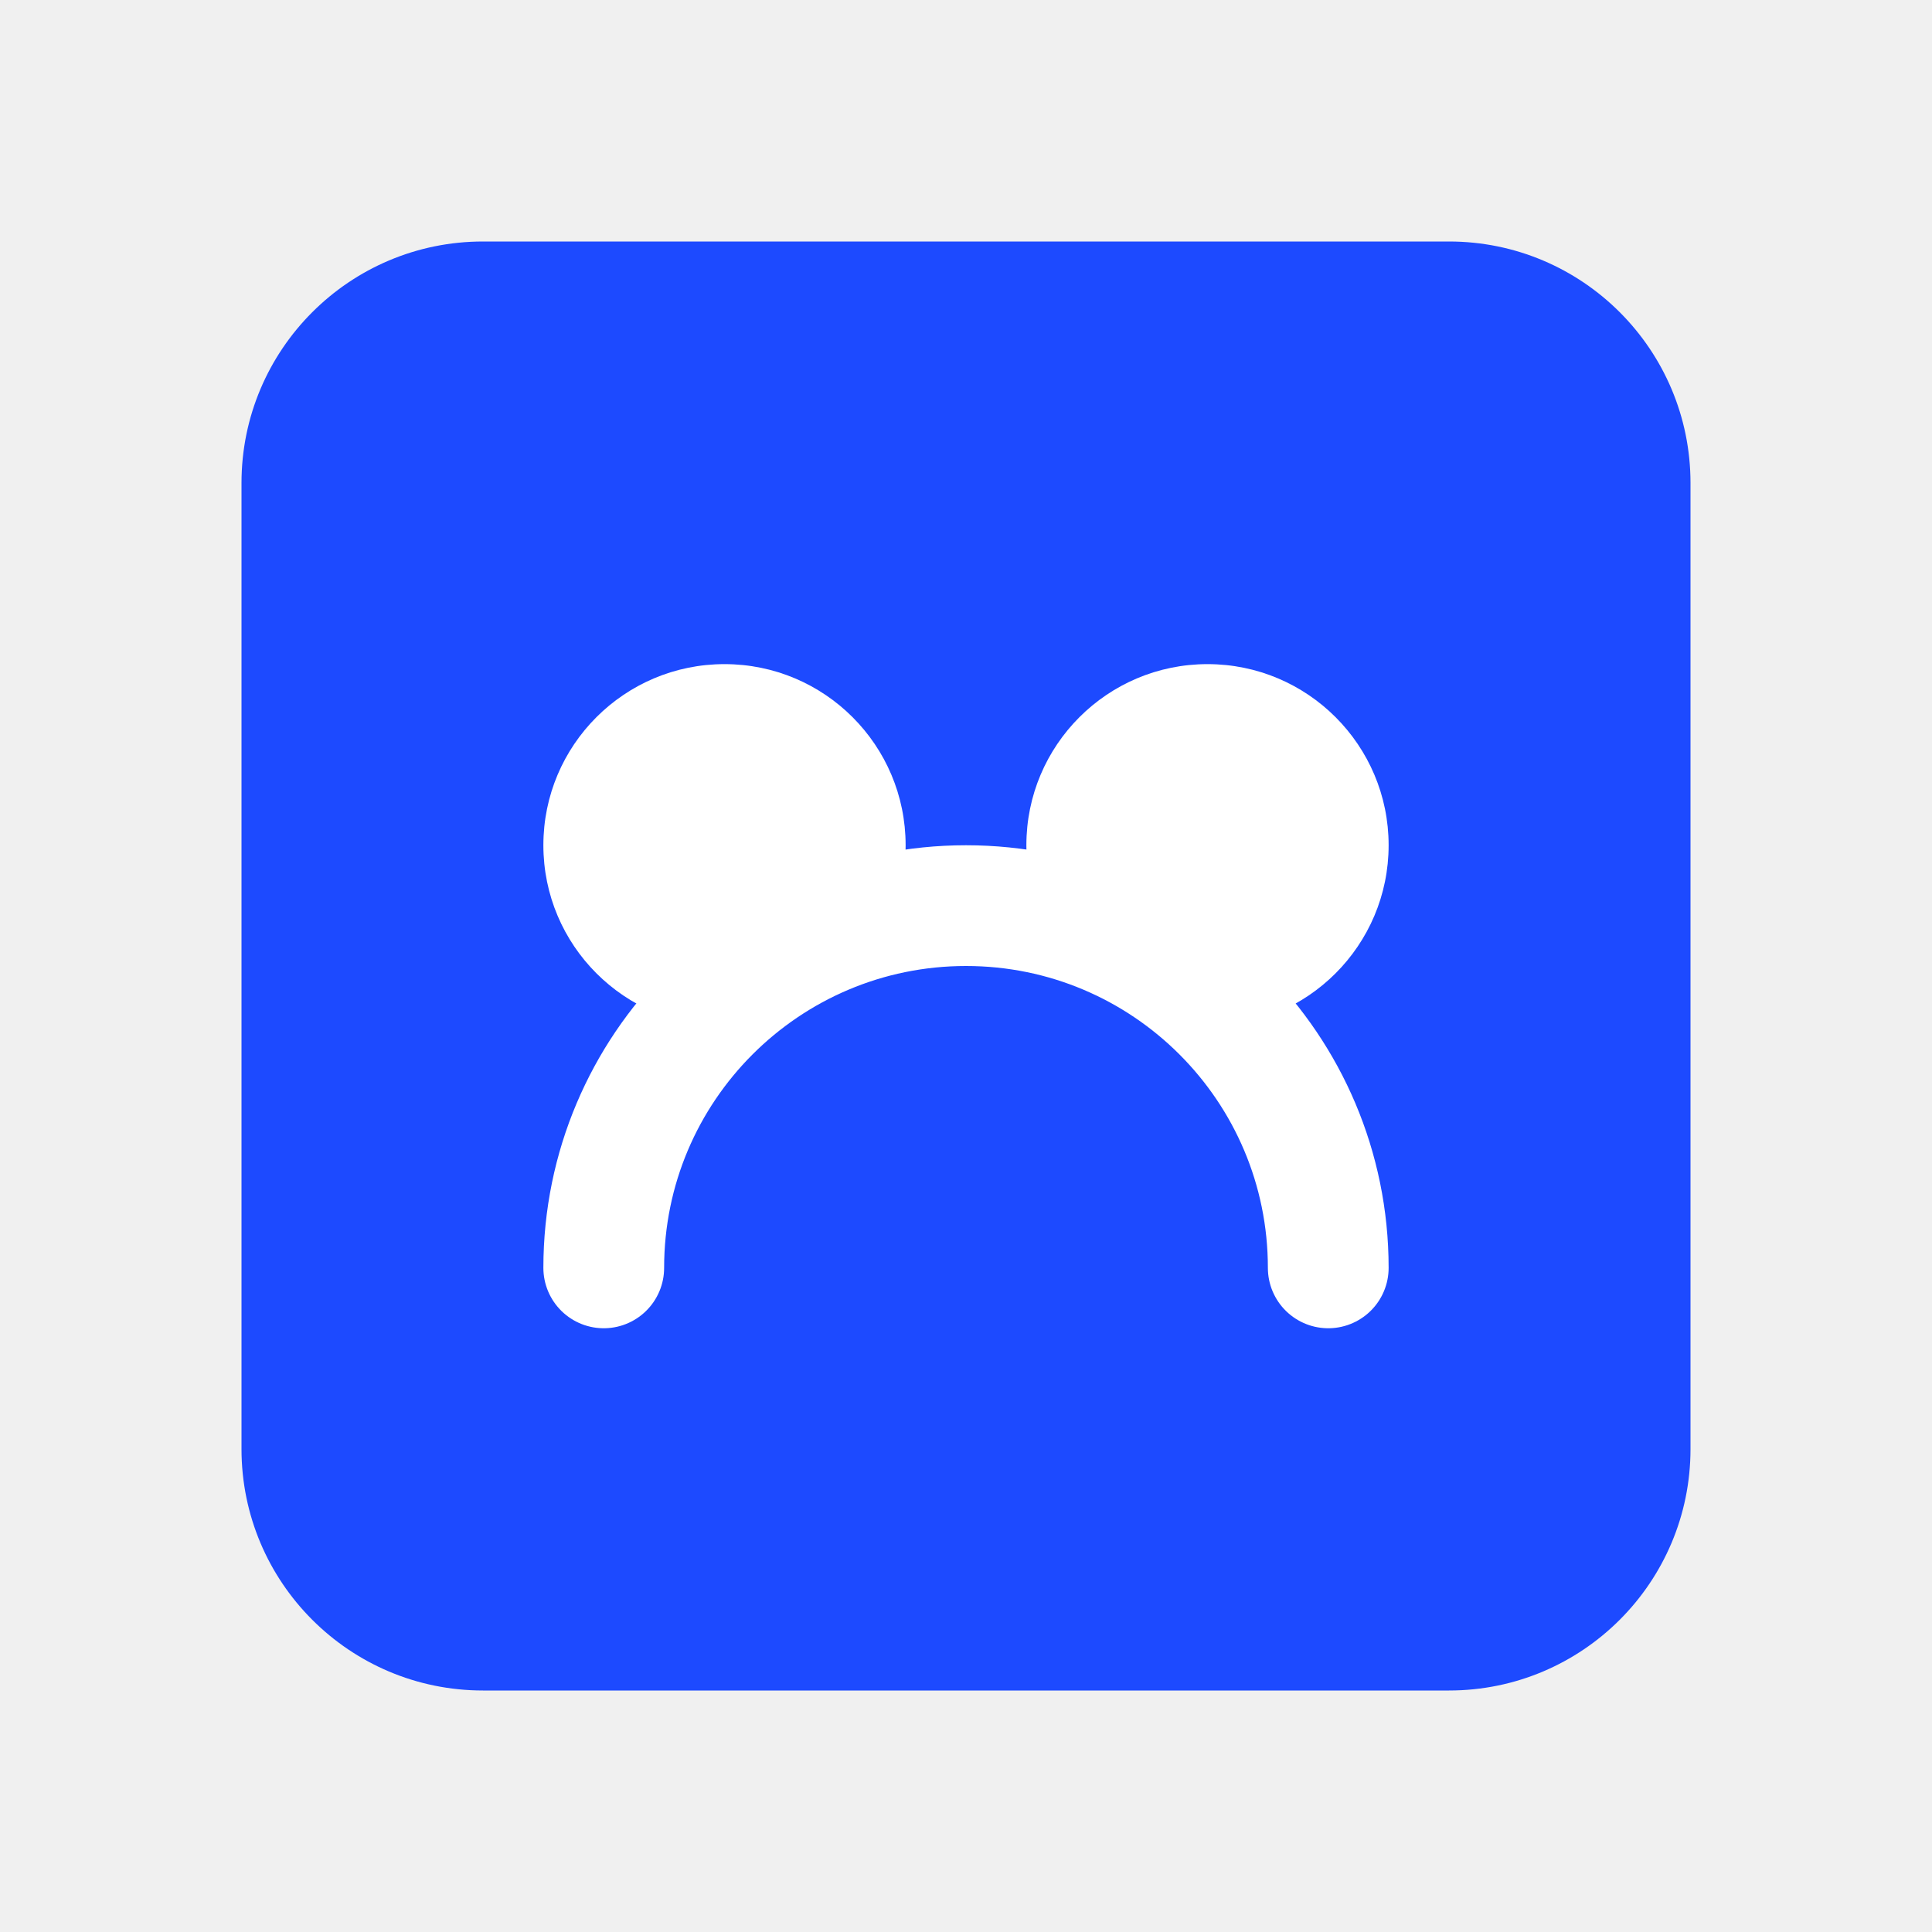
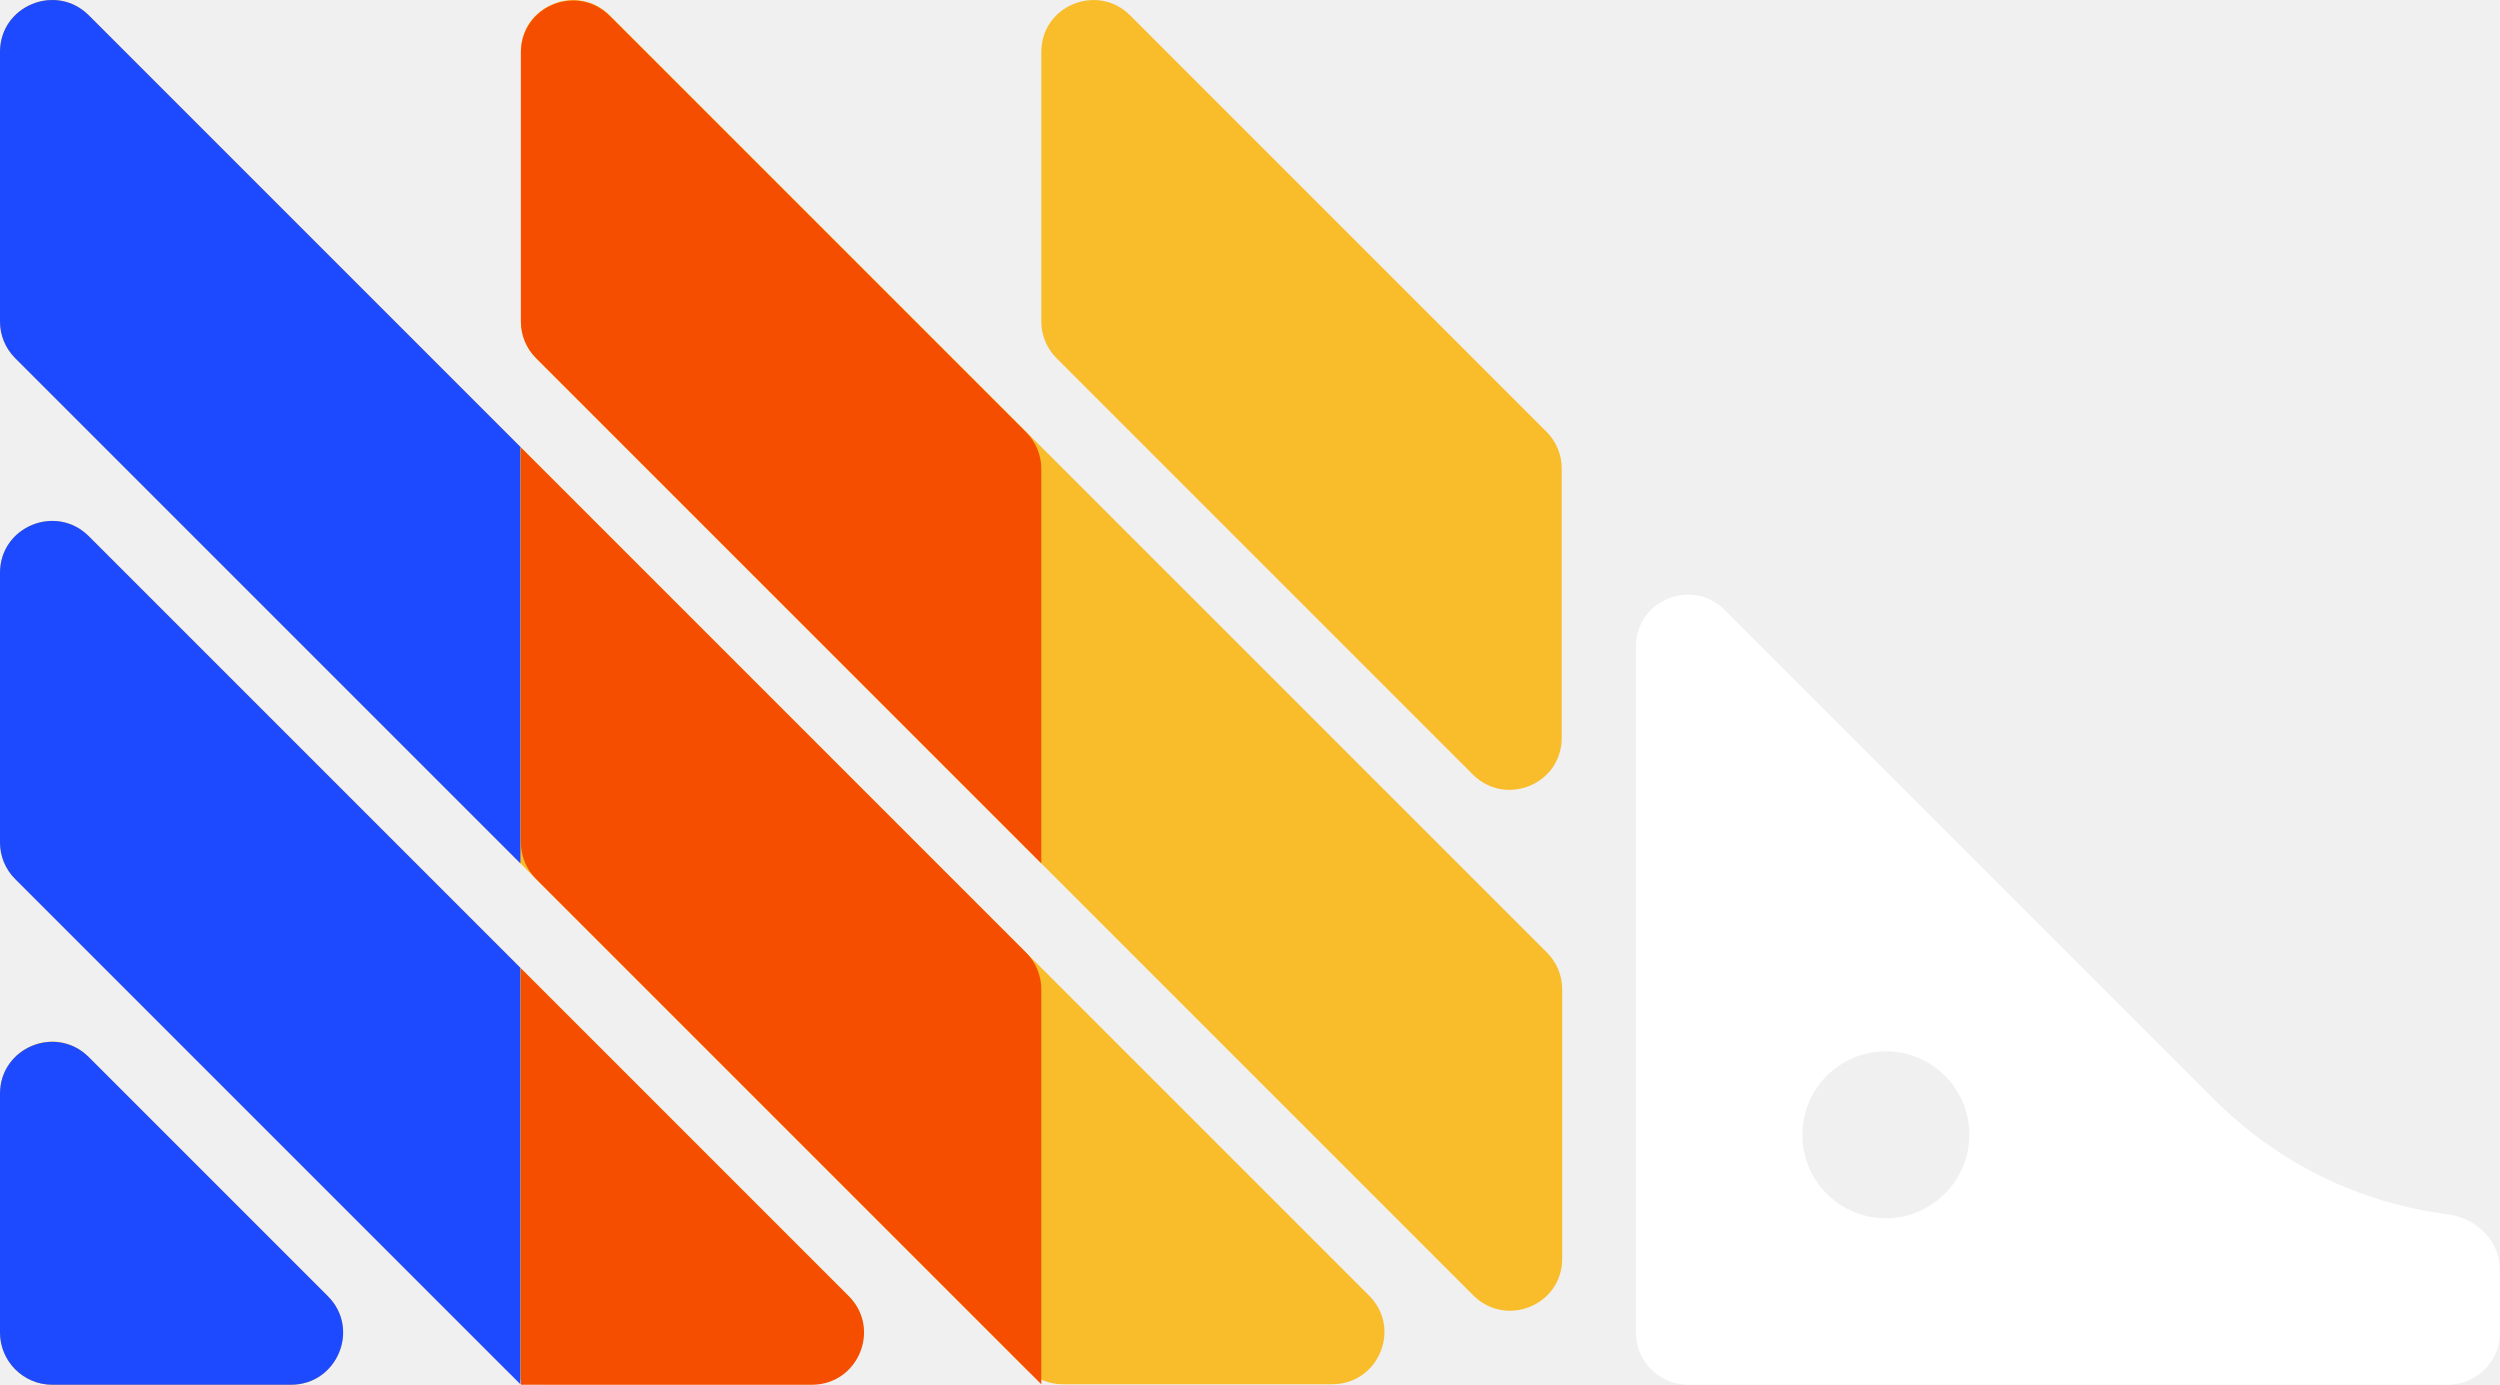
- <svg xmlns="http://www.w3.org/2000/svg" width="64" height="64" viewBox="0 0 64 64" fill="none">
-   <rect x="8" y="8" width="48" height="48" rx="8" fill="#1D4AFF" />
-   <circle cx="24" cy="28" r="6" fill="white" />
-   <circle cx="40" cy="28" r="6" fill="white" />
-   <path d="M20 42c0-6.627 5.373-12 12-12s12 5.373 12 12" stroke="white" stroke-width="4" stroke-linecap="round" />
+ <svg xmlns="http://www.w3.org/2000/svg" xml:space="preserve" id="Layer_1" x="0" y="0" version="1.1" viewBox="0 114.15 512.1 283.65">
+   <style>.st0{fill:#1d4aff}</style>
+   <path fill="#fff" d="M116.2 272c-3.9 7.9-15.2 7.9-19.1 0l-9.4-18.8c-1.5-3-1.5-6.5 0-9.5l9.4-18.8c3.9-7.9 15.2-7.9 19.1 0l9.4 18.8c1.5 3 1.5 6.5 0 9.5zm0 106.7c-3.9 7.9-15.2 7.9-19.1 0l-9.4-18.8c-1.5-3-1.5-6.5 0-9.5l9.4-18.8c3.9-7.9 15.2-7.9 19.1 0l9.4 18.8c1.5 3 1.5 6.5 0 9.5z" class="st0" />
+   <path d="M0 338.2c0-9.5 11.5-14.3 18.2-7.5l48.9 48.9c6.7 6.7 2 18.2-7.5 18.2H10.7C4.8 397.8 0 393 0 387.1zm0-51.5c0 2.8 1.1 5.5 3.1 7.5l100.4 100.4c2 2 4.7 3.1 7.5 3.1h55.2c9.5 0 14.3-11.5 7.5-18.2L18.2 224c-6.7-6.7-18.2-2-18.2 7.5zM0 180c0 2.8 1.1 5.5 3.1 7.5l207.1 207.1c2 2 4.7 3.1 7.5 3.1h55.2c9.5 0 14.3-11.5 7.5-18.2L18.2 117.3c-6.7-6.7-18.2-2-18.2 7.5zm106.7 0c0 2.8 1.1 5.5 3.1 7.5l192 192c6.7 6.7 18.2 2 18.2-7.5v-55.2c0-2.8-1.1-5.5-3.1-7.5l-192-192c-6.7-6.7-18.2-2-18.2 7.5zm124.8-62.7c-6.7-6.7-18.2-2-18.2 7.5V180c0 2.8 1.1 5.5 3.1 7.5l85.3 85.3c6.7 6.7 18.2 2 18.2-7.5v-55.2c0-2.8-1.1-5.5-3.1-7.5z" style="fill:#f9bd2b" />
+   <path fill="#fff" d="M453.7 339.5 353.3 239.1c-6.7-6.7-18.2-2-18.2 7.5v140.5c0 5.9 4.8 10.7 10.7 10.7h155.6c5.9 0 10.7-4.8 10.7-10.7v-12.8c0-5.9-4.8-10.6-10.6-11.4-18.1-2.3-34.8-10.4-47.8-23.4m-67.4 24.2c-9.4 0-17.1-7.6-17.1-17.1 0-9.4 7.6-17.1 17.1-17.1 9.4 0 17.1 7.6 17.1 17.1 0 9.4-7.7 17.1-17.1 17.1" />
+   <path fill="#fff" d="M0 387.1c0 5.9 4.8 10.7 10.7 10.7h48.9c9.5 0 14.3-11.5 7.5-18.2l-48.9-48.9c-6.7-6.7-18.2-2-18.2 7.5zm106.7-181.3-88.5-88.5c-6.7-6.7-18.2-2-18.2 7.5V180c0 2.8 1.1 5.5 3.1 7.5L106.6 291v-85.2zM18.2 224c-6.7-6.7-18.2-2-18.2 7.5v55.2c0 2.8 1.1 5.5 3.1 7.5l103.5 103.5v-85.3z" class="st0" />
+   <path d="M213.3 210.2c0-2.8-1.1-5.5-3.1-7.5l-85.3-85.3c-6.7-6.7-18.2-2-18.2 7.5V180c0 2.8 1.1 5.5 3.1 7.5L213.3 291zM106.7 397.8h59.6c9.5 0 14.3-11.5 7.5-18.2l-67.1-67.1zm0-192v80.9c0 2.8 1.1 5.5 3.1 7.5l103.5 103.5v-80.9c0-2.8-1.1-5.5-3.1-7.5z" style="fill:#f54e00" />
</svg>
